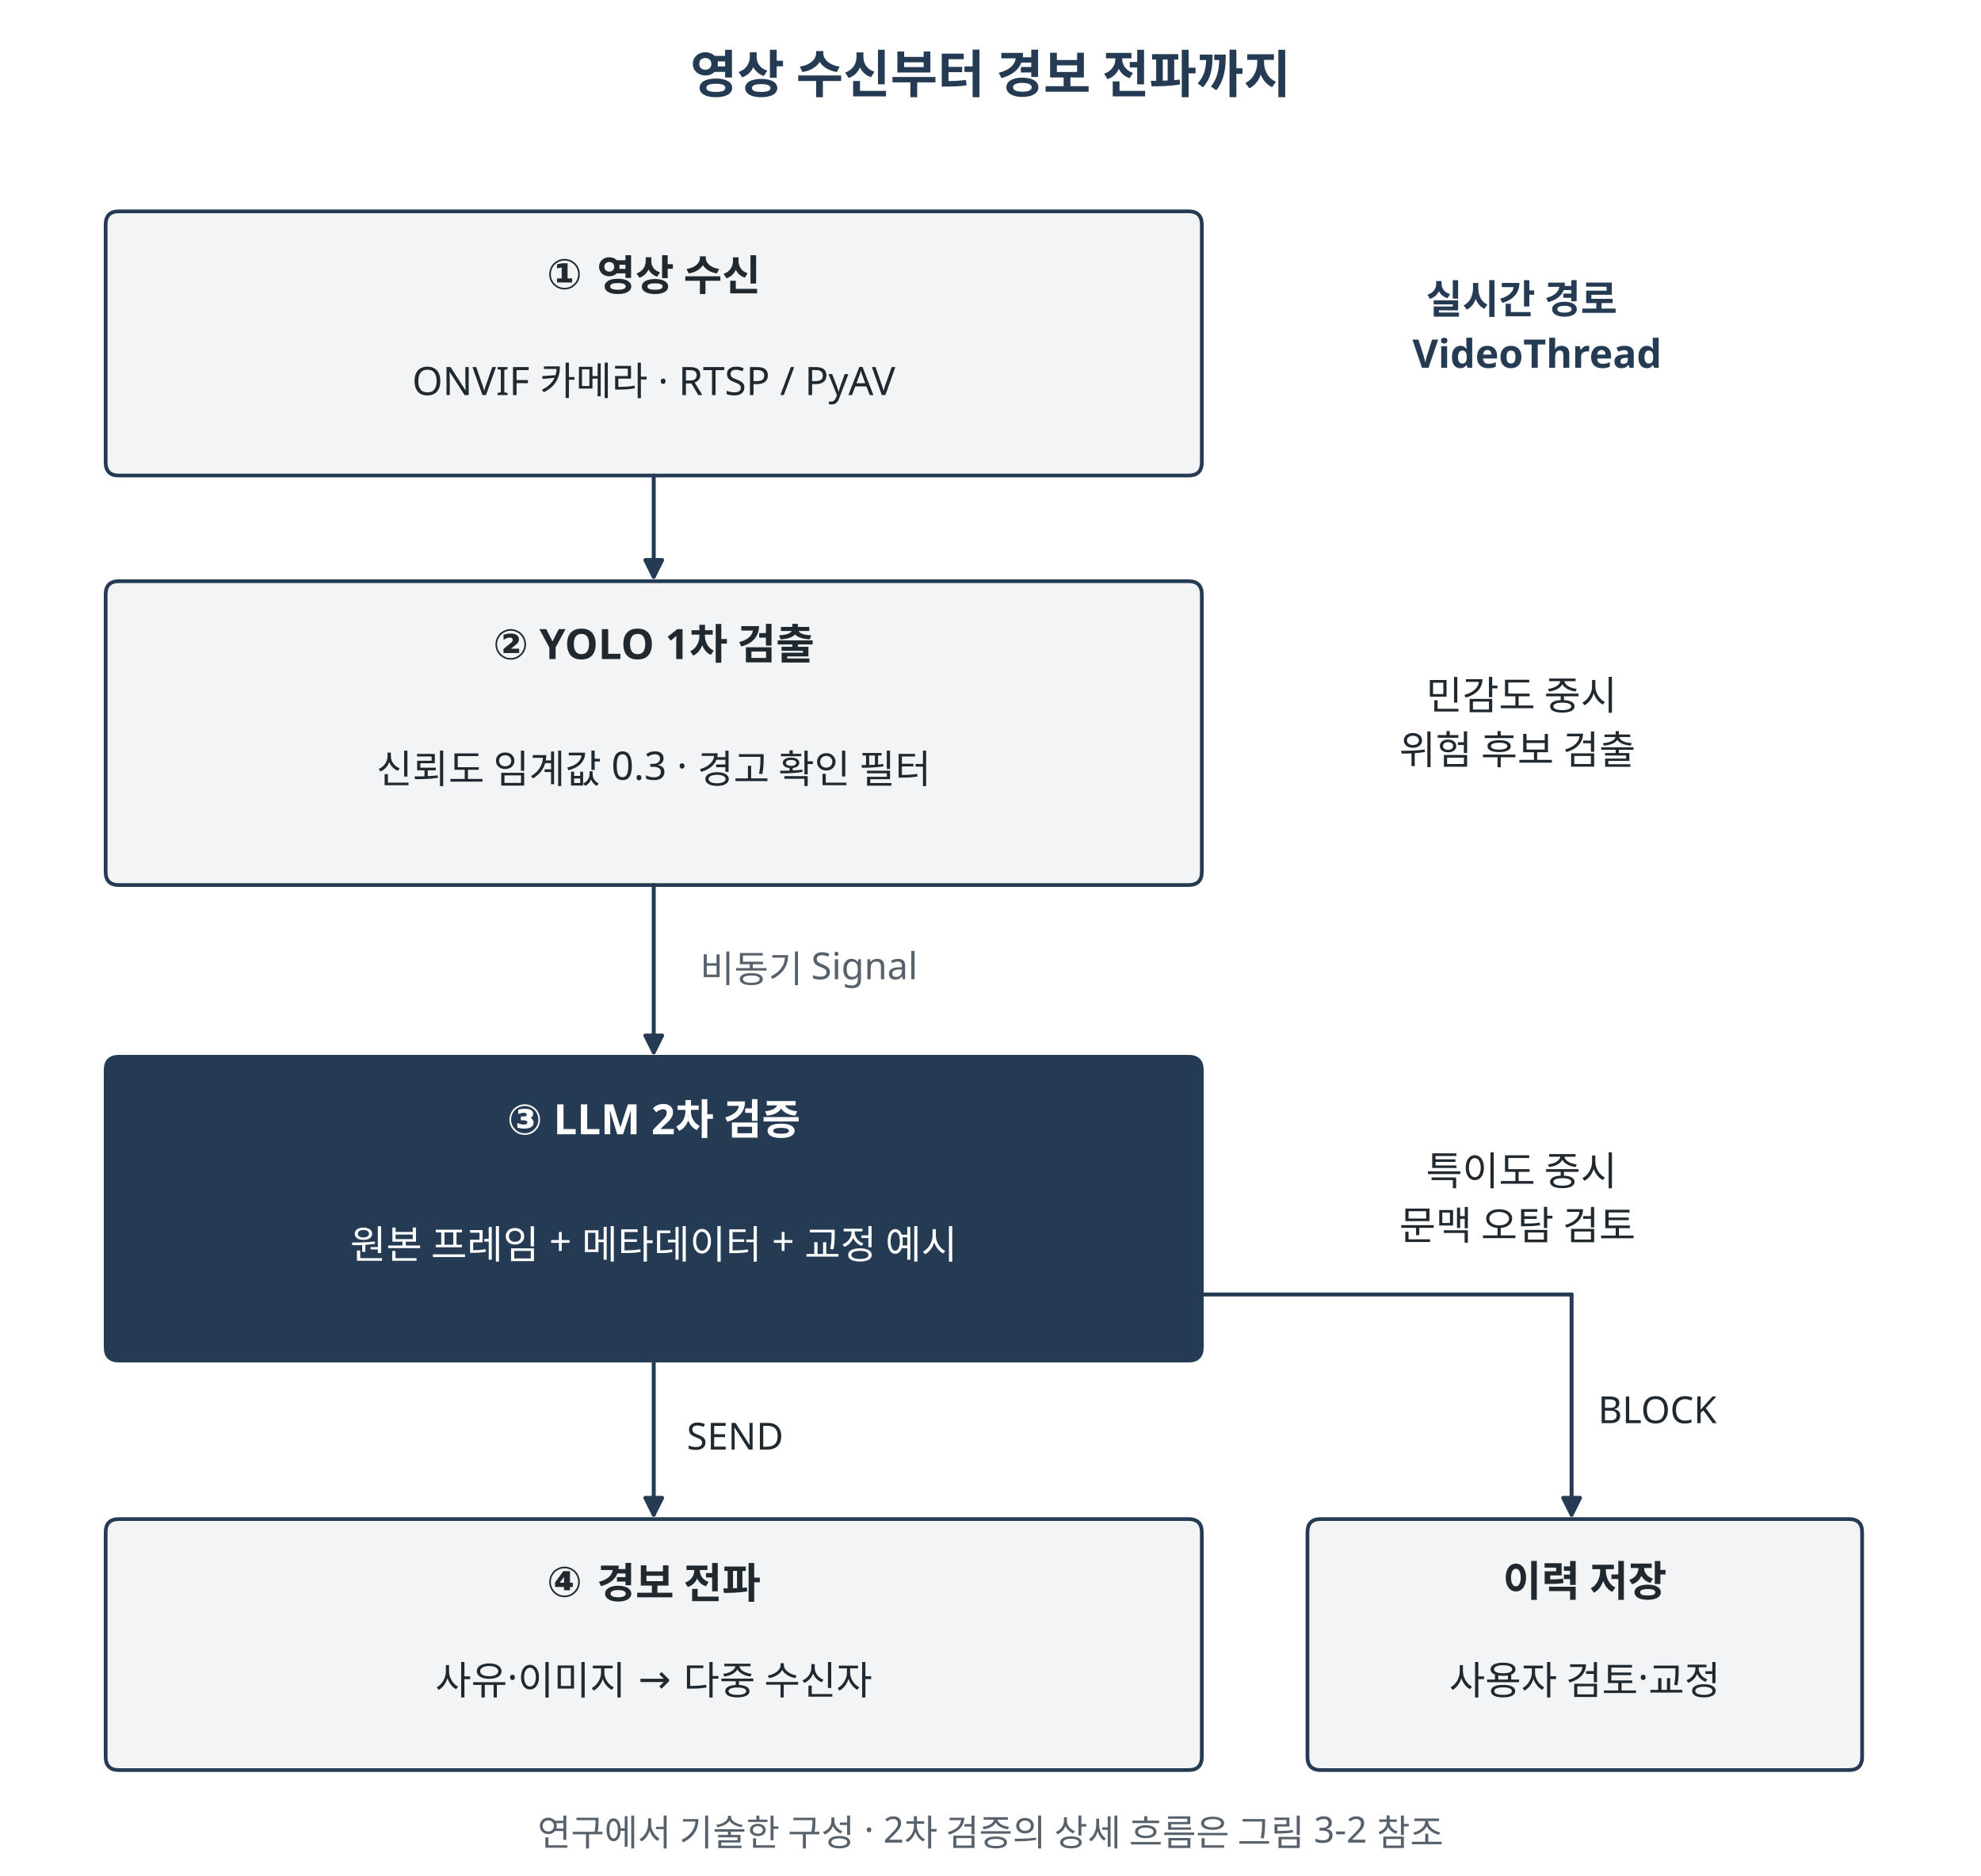
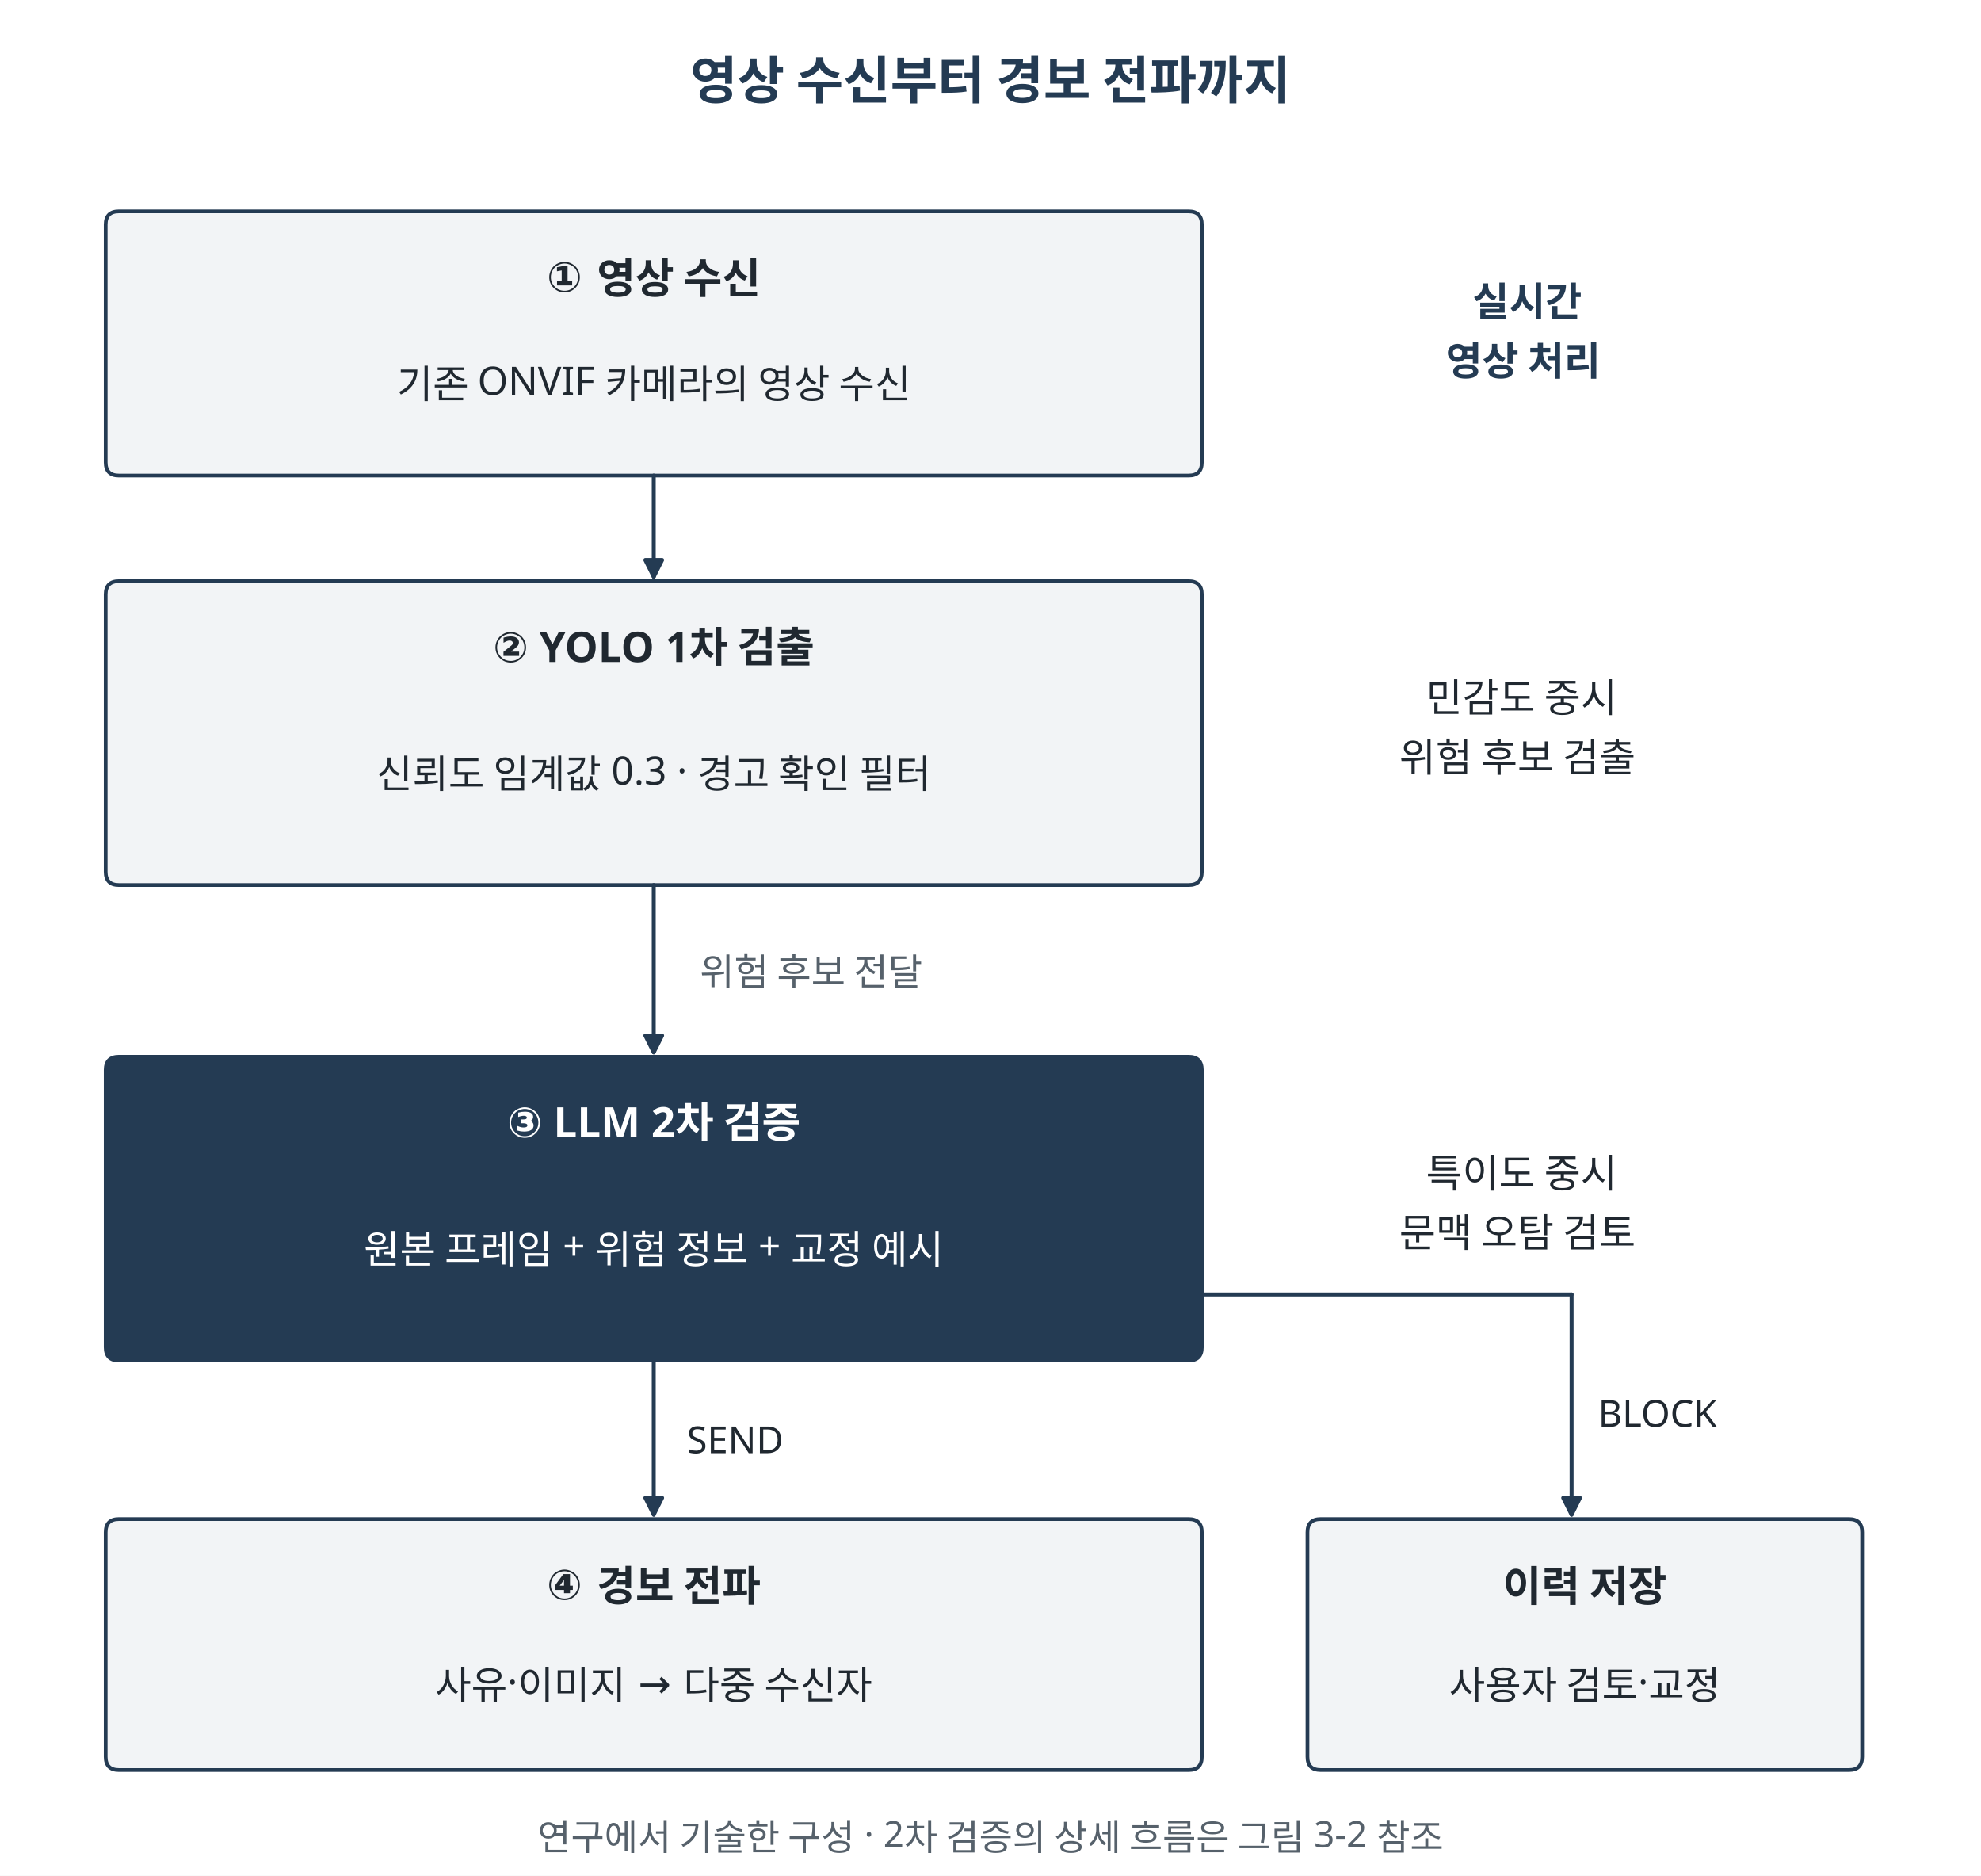
<svg xmlns="http://www.w3.org/2000/svg" width="425.197pt" height="402.52pt" viewBox="0 0 425.197 402.52" version="1.1">
  <defs>
    <style type="text/css">*{stroke-linejoin: round; stroke-linecap: butt}</style>
  </defs>
  <g id="figure_1">
    <g id="patch_1">
      <path d="M 0 402.52  L 425.197 402.52  L 425.197 0  L 0 0  z " style="fill: #ffffff" />
    </g>
    <g id="axes_1">
      <g id="patch_2">
-         <path d="M 25.512 45.354  L 255.118 45.354  Q 257.953 45.354 257.953 48.189  L 257.953 99.213  Q 257.953 102.047 255.118 102.047  L 25.512 102.047  Q 22.677 102.047 22.677 99.213  L 22.677 48.189  Q 22.677 45.354 25.512 45.354  z " clip-path="url(#p870e61138f)" style="fill: #f2f4f6; stroke: #243b53; stroke-width: 0.8; stroke-linejoin: miter" />
+         <path d="M 25.512 45.354  L 255.118 45.354  Q 257.953 45.354 257.953 48.189  L 257.953 99.213  Q 257.953 102.047 255.118 102.047  L 25.512 102.047  Q 22.677 102.047 22.677 99.213  L 22.677 48.189  Q 22.677 45.354 25.512 45.354  z " clip-path="url(#pd280e2ff92)" style="fill: #f2f4f6; stroke: #243b53; stroke-width: 0.8; stroke-linejoin: miter" />
      </g>
      <g id="patch_3">
-         <path d="M 25.512 124.724  L 255.118 124.724  Q 257.953 124.724 257.953 127.559  L 257.953 187.087  Q 257.953 189.921 255.118 189.921  L 25.512 189.921  Q 22.677 189.921 22.677 187.087  L 22.677 127.559  Q 22.677 124.724 25.512 124.724  z " clip-path="url(#p870e61138f)" style="fill: #f2f4f6; stroke: #243b53; stroke-width: 0.8; stroke-linejoin: miter" />
+         <path d="M 25.512 124.724  L 255.118 124.724  Q 257.953 124.724 257.953 127.559  L 257.953 187.087  Q 257.953 189.921 255.118 189.921  L 25.512 189.921  Q 22.677 189.921 22.677 187.087  L 22.677 127.559  Q 22.677 124.724 25.512 124.724  z " clip-path="url(#pd280e2ff92)" style="fill: #f2f4f6; stroke: #243b53; stroke-width: 0.8; stroke-linejoin: miter" />
      </g>
      <g id="patch_4">
-         <path d="M 140.315 102.047  Q 140.315 113.386 140.315 123.774  " clip-path="url(#p870e61138f)" style="fill: none; stroke: #243b53; stroke-width: 0.85; stroke-linecap: round" />
-         <path d="M 142.115 120.174  L 140.315 123.774  L 138.515 120.174  z " clip-path="url(#p870e61138f)" style="fill: #243b53; stroke: #243b53; stroke-width: 0.85; stroke-linecap: round" />
+         <path d="M 140.315 102.047  Q 140.315 113.386 140.315 123.774  " clip-path="url(#pd280e2ff92)" style="fill: none; stroke: #243b53; stroke-width: 0.85; stroke-linecap: round" />
+         <path d="M 142.115 120.174  L 140.315 123.774  L 138.515 120.174  z " clip-path="url(#pd280e2ff92)" style="fill: #243b53; stroke: #243b53; stroke-width: 0.85; stroke-linecap: round" />
      </g>
      <g id="patch_5">
-         <path d="M 140.315 189.921  Q 140.315 208.346 140.315 225.821  " clip-path="url(#p870e61138f)" style="fill: none; stroke: #243b53; stroke-width: 0.85; stroke-linecap: round" />
-         <path d="M 142.115 222.221  L 140.315 225.821  L 138.515 222.221  z " clip-path="url(#p870e61138f)" style="fill: #243b53; stroke: #243b53; stroke-width: 0.85; stroke-linecap: round" />
+         <path d="M 140.315 189.921  Q 140.315 208.346 140.315 225.821  " clip-path="url(#pd280e2ff92)" style="fill: none; stroke: #243b53; stroke-width: 0.85; stroke-linecap: round" />
+         <path d="M 142.115 222.221  L 140.315 225.821  L 138.515 222.221  z " clip-path="url(#pd280e2ff92)" style="fill: #243b53; stroke: #243b53; stroke-width: 0.85; stroke-linecap: round" />
      </g>
      <g id="patch_6">
-         <path d="M 25.512 226.772  L 255.118 226.772  Q 257.953 226.772 257.953 229.606  L 257.953 289.134  Q 257.953 291.969 255.118 291.969  L 25.512 291.969  Q 22.677 291.969 22.677 289.134  L 22.677 229.606  Q 22.677 226.772 25.512 226.772  z " clip-path="url(#p870e61138f)" style="fill: #243b53; stroke: #243b53; stroke-width: 0.8; stroke-linejoin: miter" />
+         <path d="M 25.512 226.772  L 255.118 226.772  Q 257.953 226.772 257.953 229.606  L 257.953 289.134  Q 257.953 291.969 255.118 291.969  L 25.512 291.969  Q 22.677 291.969 22.677 289.134  L 22.677 229.606  Q 22.677 226.772 25.512 226.772  z " clip-path="url(#pd280e2ff92)" style="fill: #243b53; stroke: #243b53; stroke-width: 0.8; stroke-linejoin: miter" />
      </g>
      <g id="patch_7">
-         <path d="M 140.315 291.969  Q 140.315 308.976 140.315 325.034  " clip-path="url(#p870e61138f)" style="fill: none; stroke: #243b53; stroke-width: 0.85; stroke-linecap: round" />
-         <path d="M 142.115 321.434  L 140.315 325.034  L 138.515 321.434  z " clip-path="url(#p870e61138f)" style="fill: #243b53; stroke: #243b53; stroke-width: 0.85; stroke-linecap: round" />
+         <path d="M 140.315 291.969  Q 140.315 308.976 140.315 325.034  " clip-path="url(#pd280e2ff92)" style="fill: none; stroke: #243b53; stroke-width: 0.85; stroke-linecap: round" />
+         <path d="M 142.115 321.434  L 140.315 325.034  L 138.515 321.434  z " clip-path="url(#pd280e2ff92)" style="fill: #243b53; stroke: #243b53; stroke-width: 0.85; stroke-linecap: round" />
      </g>
      <g id="patch_8">
-         <path d="M 25.512 325.984  L 255.118 325.984  Q 257.953 325.984 257.953 328.819  L 257.953 377.008  Q 257.953 379.843 255.118 379.843  L 25.512 379.843  Q 22.677 379.843 22.677 377.008  L 22.677 328.819  Q 22.677 325.984 25.512 325.984  z " clip-path="url(#p870e61138f)" style="fill: #f2f4f6; stroke: #243b53; stroke-width: 0.8; stroke-linejoin: miter" />
+         <path d="M 25.512 325.984  L 255.118 325.984  Q 257.953 325.984 257.953 328.819  L 257.953 377.008  Q 257.953 379.843 255.118 379.843  L 25.512 379.843  Q 22.677 379.843 22.677 377.008  L 22.677 328.819  Q 22.677 325.984 25.512 325.984  z " clip-path="url(#pd280e2ff92)" style="fill: #f2f4f6; stroke: #243b53; stroke-width: 0.8; stroke-linejoin: miter" />
      </g>
      <g id="patch_9">
-         <path d="M 257.953 277.795  Q 297.638 277.795 337.323 277.795  " clip-path="url(#p870e61138f)" style="fill: none; stroke: #243b53; stroke-width: 0.85; stroke-linecap: round" />
+         <path d="M 257.953 277.795  Q 297.638 277.795 337.323 277.795  " clip-path="url(#pd280e2ff92)" style="fill: none; stroke: #243b53; stroke-width: 0.85; stroke-linecap: round" />
      </g>
      <g id="patch_10">
-         <path d="M 337.323 277.795  Q 337.323 301.89 337.323 325.034  " clip-path="url(#p870e61138f)" style="fill: none; stroke: #243b53; stroke-width: 0.85; stroke-linecap: round" />
-         <path d="M 339.123 321.434  L 337.323 325.034  L 335.523 321.434  z " clip-path="url(#p870e61138f)" style="fill: #243b53; stroke: #243b53; stroke-width: 0.85; stroke-linecap: round" />
+         <path d="M 337.323 277.795  Q 337.323 301.89 337.323 325.034  " clip-path="url(#pd280e2ff92)" style="fill: none; stroke: #243b53; stroke-width: 0.85; stroke-linecap: round" />
+         <path d="M 339.123 321.434  L 337.323 325.034  L 335.523 321.434  z " clip-path="url(#pd280e2ff92)" style="fill: #243b53; stroke: #243b53; stroke-width: 0.85; stroke-linecap: round" />
      </g>
      <g id="patch_11">
-         <path d="M 283.465 325.984  L 396.85 325.984  Q 399.685 325.984 399.685 328.819  L 399.685 377.008  Q 399.685 379.843 396.85 379.843  L 283.465 379.843  Q 280.63 379.843 280.63 377.008  L 280.63 328.819  Q 280.63 325.984 283.465 325.984  z " clip-path="url(#p870e61138f)" style="fill: #f2f4f6; stroke: #243b53; stroke-width: 0.8; stroke-linejoin: miter" />
+         <path d="M 283.465 325.984  L 396.85 325.984  Q 399.685 325.984 399.685 328.819  L 399.685 377.008  Q 399.685 379.843 396.85 379.843  L 283.465 379.843  Q 280.63 379.843 280.63 377.008  L 280.63 328.819  Q 280.63 325.984 283.465 325.984  z " clip-path="url(#pd280e2ff92)" style="fill: #f2f4f6; stroke: #243b53; stroke-width: 0.8; stroke-linejoin: miter" />
      </g>
      <g id="text_1">
-         <text style="font-weight: 700; font-size: 11px; font-family: 'Malgun Gothic'; text-anchor: middle; fill: #243b53" x="212.598" y="19.883" transform="rotate(-0 212.5984 19.88334)">영상 수신부터 경보 전파까지</text>
+         <text style="font-weight: 700; font-size: 11px; font-family: 'Malgun Gothic'; text-anchor: middle; fill: #243b53" x="212.598" y="21.221" transform="rotate(-0 212.5984 21.22139)">영상 수신부터 경보 전파까지</text>
      </g>
      <g id="text_2">
-         <text style="font-weight: 700; font-size: 9px; font-family: 'Malgun Gothic'; text-anchor: middle; fill: #202830" x="140.315" y="61.991" transform="rotate(-0 140.315 61.99061)">① 영상 수신</text>
+         <text style="font-weight: 700; font-size: 9px; font-family: 'Malgun Gothic'; text-anchor: middle; fill: #202830" x="140.315" y="62.623" transform="rotate(-0 140.315 62.62342)">① 영상 수신</text>
      </g>
      <g id="text_3">
-         <text style="font-size: 8.4px; font-family: 'Malgun Gothic'; text-anchor: middle; fill: #202830" x="140.315" y="84.777" transform="rotate(-0 140.315 84.77657)">ONVIF 카메라 · RTSP / PyAV</text>
+         <text style="font-size: 8.4px; font-family: 'Malgun Gothic'; text-anchor: middle; fill: #202830" x="140.315" y="85.422" transform="rotate(-0 140.315 85.42232)">기존 ONVIF 카메라의 영상 수신</text>
      </g>
      <g id="text_4">
-         <text style="font-weight: 700; font-size: 9px; font-family: 'Malgun Gothic'; text-anchor: middle; fill: #202830" x="140.315" y="141.424" transform="rotate(-0 140.315 141.424)">② YOLO 1차 검출</text>
+         <text style="font-weight: 700; font-size: 9px; font-family: 'Malgun Gothic'; text-anchor: middle; fill: #202830" x="140.315" y="142.057" transform="rotate(-0 140.315 142.0568)">② YOLO 1차 검출</text>
      </g>
      <g id="text_5">
-         <text style="font-size: 8.4px; font-family: 'Malgun Gothic'; text-anchor: middle; fill: #202830" x="140.315" y="168.023" transform="rotate(-0 140.315 168.0226)">신뢰도 임계값 0.3 · 경고 확인 필터</text>
+         <text style="font-size: 8.4px; font-family: 'Malgun Gothic'; text-anchor: middle; fill: #202830" x="140.315" y="169.077" transform="rotate(-0 140.315 169.0772)">신뢰도 임계값 0.3 · 경고 확인 필터</text>
      </g>
      <g id="text_6">
-         <text style="font-weight: 700; font-size: 8.5px; font-family: 'Malgun Gothic'; fill: #243b53" transform="translate(306.0748 67.24335)">실시간 경로</text>
-         <text style="font-weight: 700; font-size: 8.5px; font-family: 'Malgun Gothic'; fill: #243b53" transform="translate(303.1595 78.93284)">VideoThread</text>
+         <text style="font-weight: 700; font-size: 8.5px; font-family: 'Malgun Gothic'; fill: #243b53" transform="translate(316.0689 67.74704)">실시간</text>
+         <text style="font-weight: 700; font-size: 8.5px; font-family: 'Malgun Gothic'; fill: #243b53" transform="translate(310.3248 80.49704)">영상 처리</text>
      </g>
      <g id="text_7">
-         <text style="font-size: 8.5px; font-family: 'Malgun Gothic'; fill: #202830" transform="translate(306.0748 152.2827)">민감도 중시</text>
-         <text style="font-size: 8.5px; font-family: 'Malgun Gothic'; fill: #202830" transform="translate(300.3306 163.9722)">위험 후보 검출</text>
+         <text style="font-size: 8.5px; font-family: 'Malgun Gothic'; fill: #202830" transform="translate(306.0748 152.7864)">민감도 중시</text>
+         <text style="font-size: 8.5px; font-family: 'Malgun Gothic'; fill: #202830" transform="translate(300.3306 165.5922)">위험 후보 검출</text>
      </g>
      <g id="text_8">
-         <text style="font-size: 8px; font-family: 'Malgun Gothic'; text-anchor: start; fill: #56616b" x="150.236" y="210.796" transform="rotate(-0 150.2362 210.7958)">비동기 Signal</text>
+         <text style="font-size: 8px; font-family: 'Malgun Gothic'; text-anchor: start; fill: #56616b" x="150.236" y="211.43" transform="rotate(-0 150.2362 211.4302)">위험 후보 전달</text>
      </g>
      <g id="text_9">
-         <text style="font-weight: 700; font-size: 9px; font-family: 'Malgun Gothic'; text-anchor: middle; fill: #ffffff" x="140.315" y="243.408" transform="rotate(-0 140.315 243.4079)">③ LLM 2차 검증</text>
+         <text style="font-weight: 700; font-size: 9px; font-family: 'Malgun Gothic'; text-anchor: middle; fill: #ffffff" x="140.315" y="244.041" transform="rotate(-0 140.315 244.0407)">③ LLM 2차 검증</text>
      </g>
      <g id="text_10">
-         <text style="font-size: 8.4px; font-family: 'Malgun Gothic'; text-anchor: middle; fill: #ffffff" x="140.315" y="270.07" transform="rotate(-0 140.315 270.0698)">원본 프레임 + 메타데이터 + 교정 예시</text>
+         <text style="font-size: 8.4px; font-family: 'Malgun Gothic'; text-anchor: middle; fill: #ffffff" x="140.315" y="271.112" transform="rotate(-0 140.315 271.112)">원본 프레임 + 위험 정보 + 교정 예시</text>
      </g>
      <g id="text_11">
-         <text style="font-size: 8.5px; font-family: 'Malgun Gothic'; fill: #202830" transform="translate(306.0748 254.33)">특이도 중시</text>
-         <text style="font-size: 8.5px; font-family: 'Malgun Gothic'; fill: #202830" transform="translate(300.3306 266.0195)">문맥 오탐 검토</text>
+         <text style="font-size: 8.5px; font-family: 'Malgun Gothic'; fill: #202830" transform="translate(306.0748 254.8337)">특이도 중시</text>
+         <text style="font-size: 8.5px; font-family: 'Malgun Gothic'; fill: #202830" transform="translate(300.3306 267.5837)">문맥 오탐 검토</text>
      </g>
      <g id="text_12">
-         <text style="font-size: 8px; font-family: 'Malgun Gothic'; text-anchor: start; fill: #202830" x="147.402" y="311.068" transform="rotate(-0 147.4016 311.0676)">SEND</text>
+         <text style="font-size: 8px; font-family: 'Malgun Gothic'; text-anchor: start; fill: #202830" x="147.402" y="311.85" transform="rotate(-0 147.4016 311.8495)">SEND</text>
      </g>
      <g id="text_13">
-         <text style="font-weight: 700; font-size: 9px; font-family: 'Malgun Gothic'; text-anchor: middle; fill: #202830" x="140.315" y="342.621" transform="rotate(-0 140.315 342.6205)">④ 경보 전파</text>
+         <text style="font-weight: 700; font-size: 9px; font-family: 'Malgun Gothic'; text-anchor: middle; fill: #202830" x="140.315" y="343.253" transform="rotate(-0 140.315 343.2533)">④ 경보 전파</text>
      </g>
      <g id="text_14">
-         <text style="font-size: 8.4px; font-family: 'Malgun Gothic'; text-anchor: middle; fill: #202830" x="140.315" y="363.613" transform="rotate(-0 140.315 363.6131)">사유·이미지 → 다중 수신자</text>
+         <text style="font-size: 8.4px; font-family: 'Malgun Gothic'; text-anchor: middle; fill: #202830" x="140.315" y="364.635" transform="rotate(-0 140.315 364.6349)">사유·이미지 → 다중 수신자</text>
      </g>
      <g id="text_15">
-         <text style="font-size: 8px; font-family: 'Malgun Gothic'; text-anchor: start; fill: #202830" x="342.992" y="305.398" transform="rotate(-0 342.9921 305.3983)">BLOCK</text>
+         <text style="font-size: 8px; font-family: 'Malgun Gothic'; text-anchor: start; fill: #202830" x="342.992" y="306.18" transform="rotate(-0 342.9921 306.1802)">BLOCK</text>
      </g>
      <g id="text_16">
-         <text style="font-weight: 700; font-size: 9px; font-family: 'Malgun Gothic'; text-anchor: middle; fill: #202830" x="340.157" y="342.51" transform="rotate(-0 340.1575 342.5101)">이력 저장</text>
+         <text style="font-weight: 700; font-size: 9px; font-family: 'Malgun Gothic'; text-anchor: middle; fill: #202830" x="340.157" y="343.605" transform="rotate(-0 340.1575 343.6049)">이력 저장</text>
      </g>
      <g id="text_17">
-         <text style="font-size: 8.4px; font-family: 'Malgun Gothic'; text-anchor: middle; fill: #202830" x="340.157" y="363.613" transform="rotate(-0 340.1575 363.6131)">사용자 검토·교정</text>
+         <text style="font-size: 8.4px; font-family: 'Malgun Gothic'; text-anchor: middle; fill: #202830" x="340.157" y="364.635" transform="rotate(-0 340.1575 364.6349)">사용자 검토·교정</text>
      </g>
      <g id="text_18">
-         <text style="font-size: 7.8px; font-family: 'Malgun Gothic'; text-anchor: middle; fill: #56616b" x="212.598" y="396.055" transform="rotate(-0 212.5984 396.0547)">연구에서 기술한 구성 · 2차 검증의 상세 흐름은 그림 3-2 참조</text>
+         <text style="font-size: 7.8px; font-family: 'Malgun Gothic'; text-anchor: middle; fill: #56616b" x="212.598" y="397.038" transform="rotate(-0 212.5984 397.0376)">연구에서 기술한 구성 · 2차 검증의 상세 흐름은 그림 3-2 참조</text>
      </g>
    </g>
  </g>
  <defs>
-     <clipPath id="p870e61138f">
+     <clipPath id="pd280e2ff92">
      <rect x="0" y="0" width="425.197" height="402.52" />
    </clipPath>
  </defs>
</svg>
